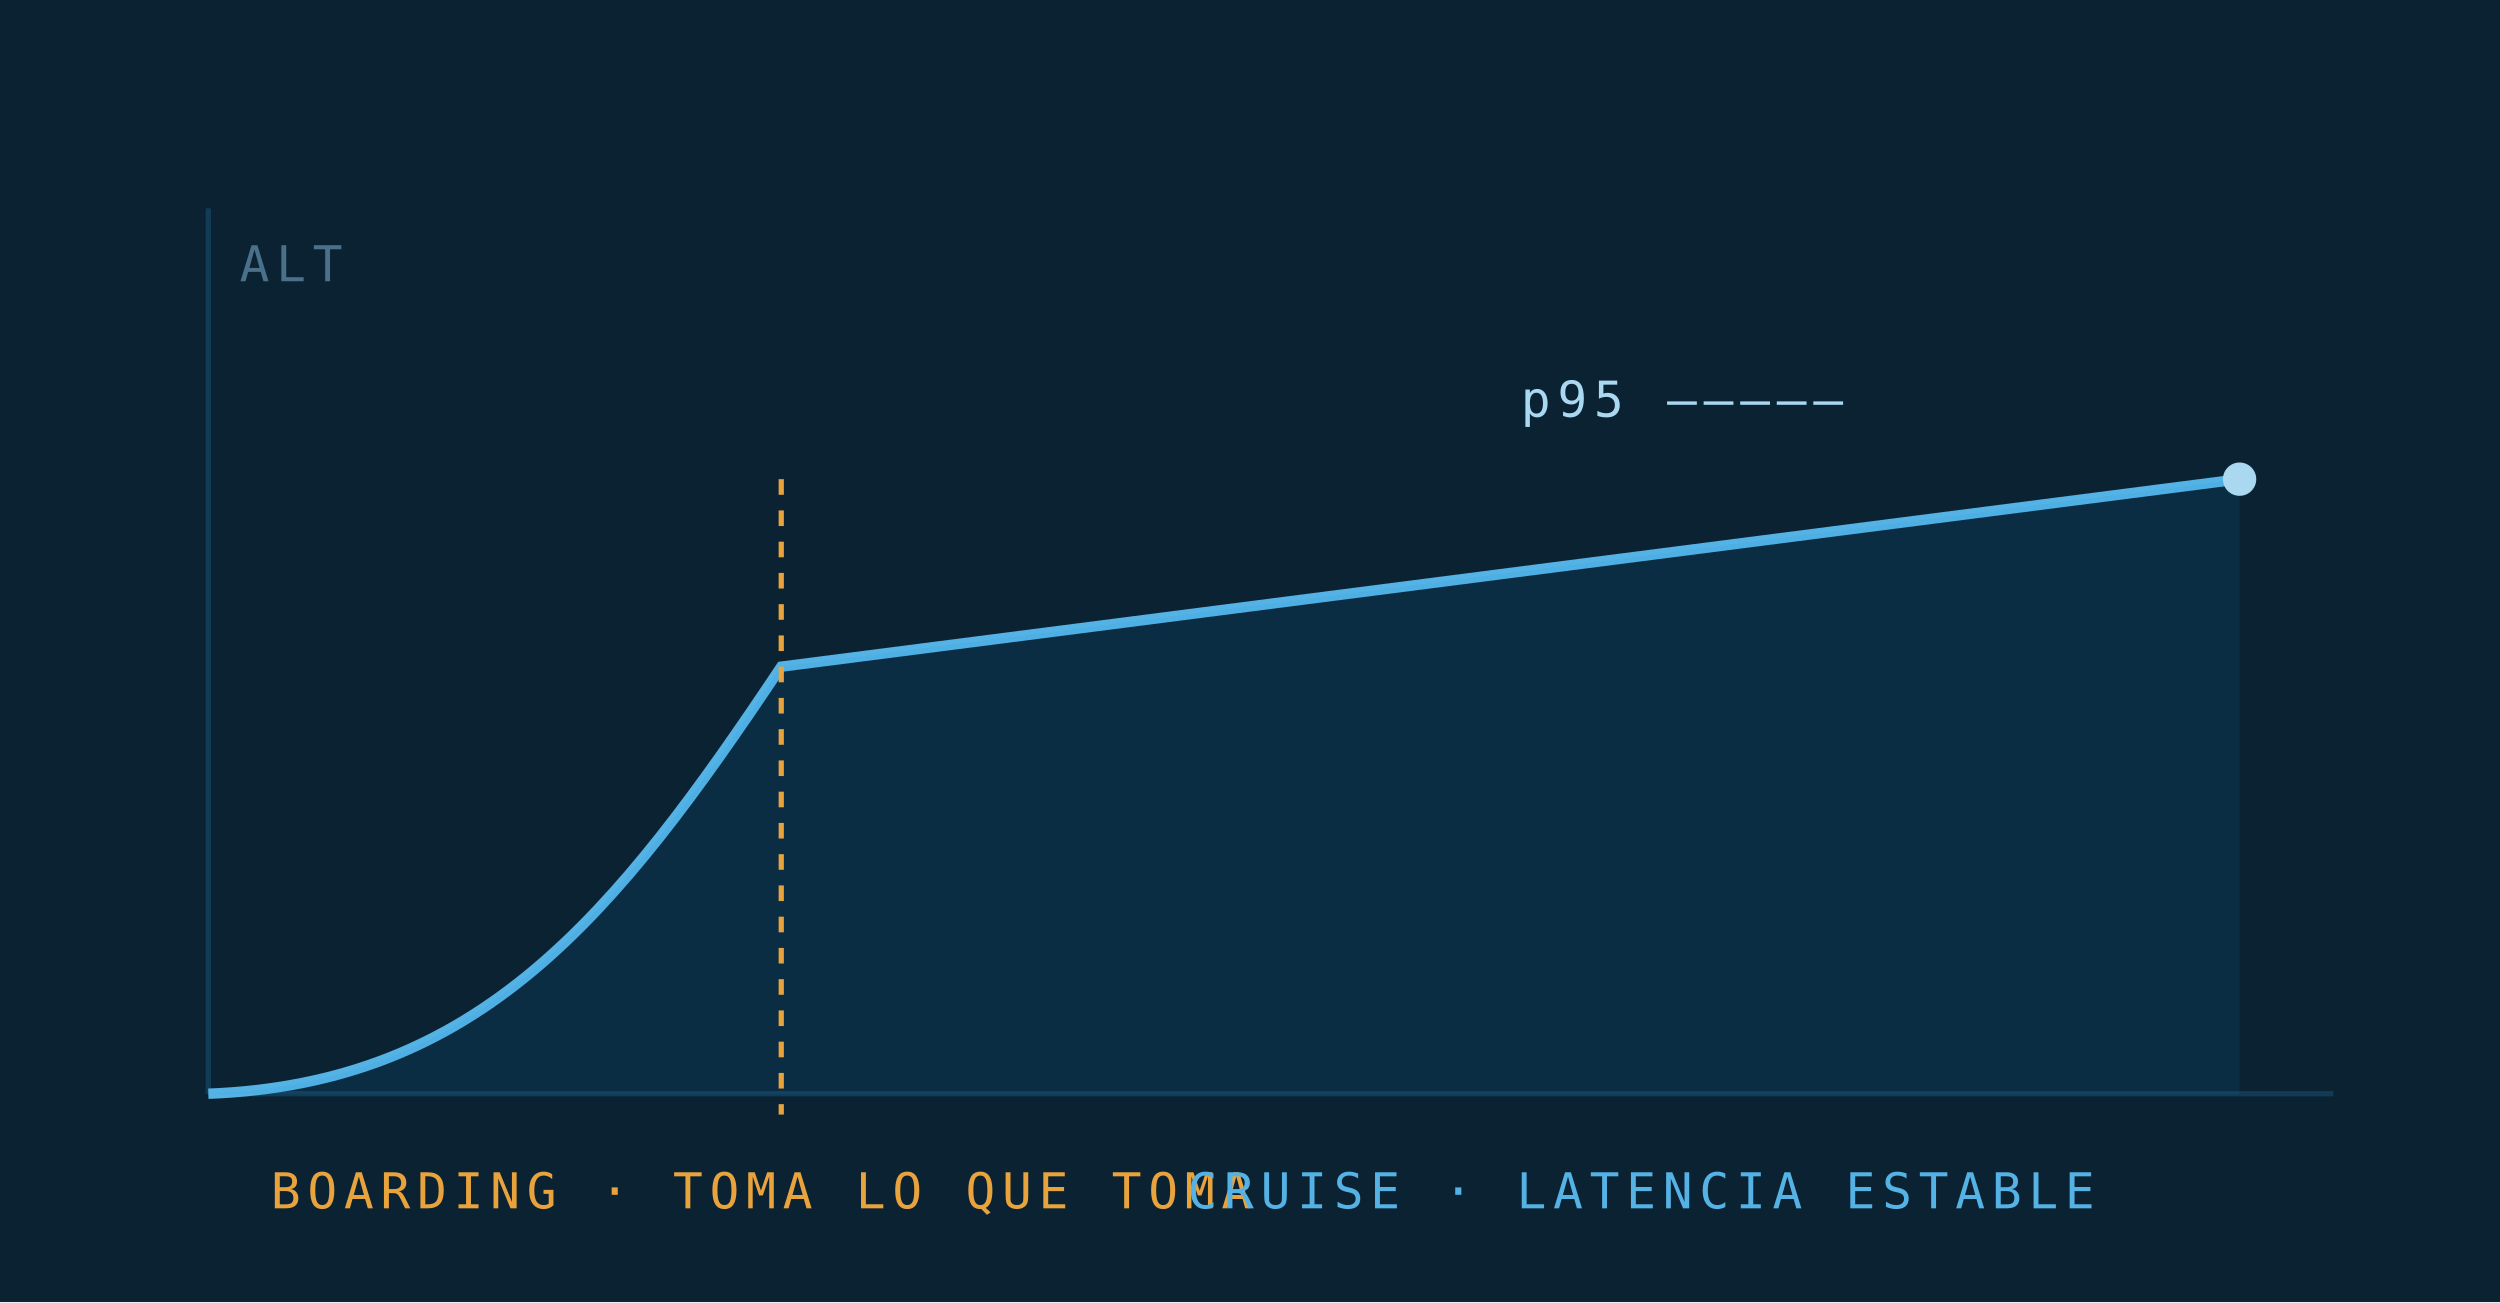
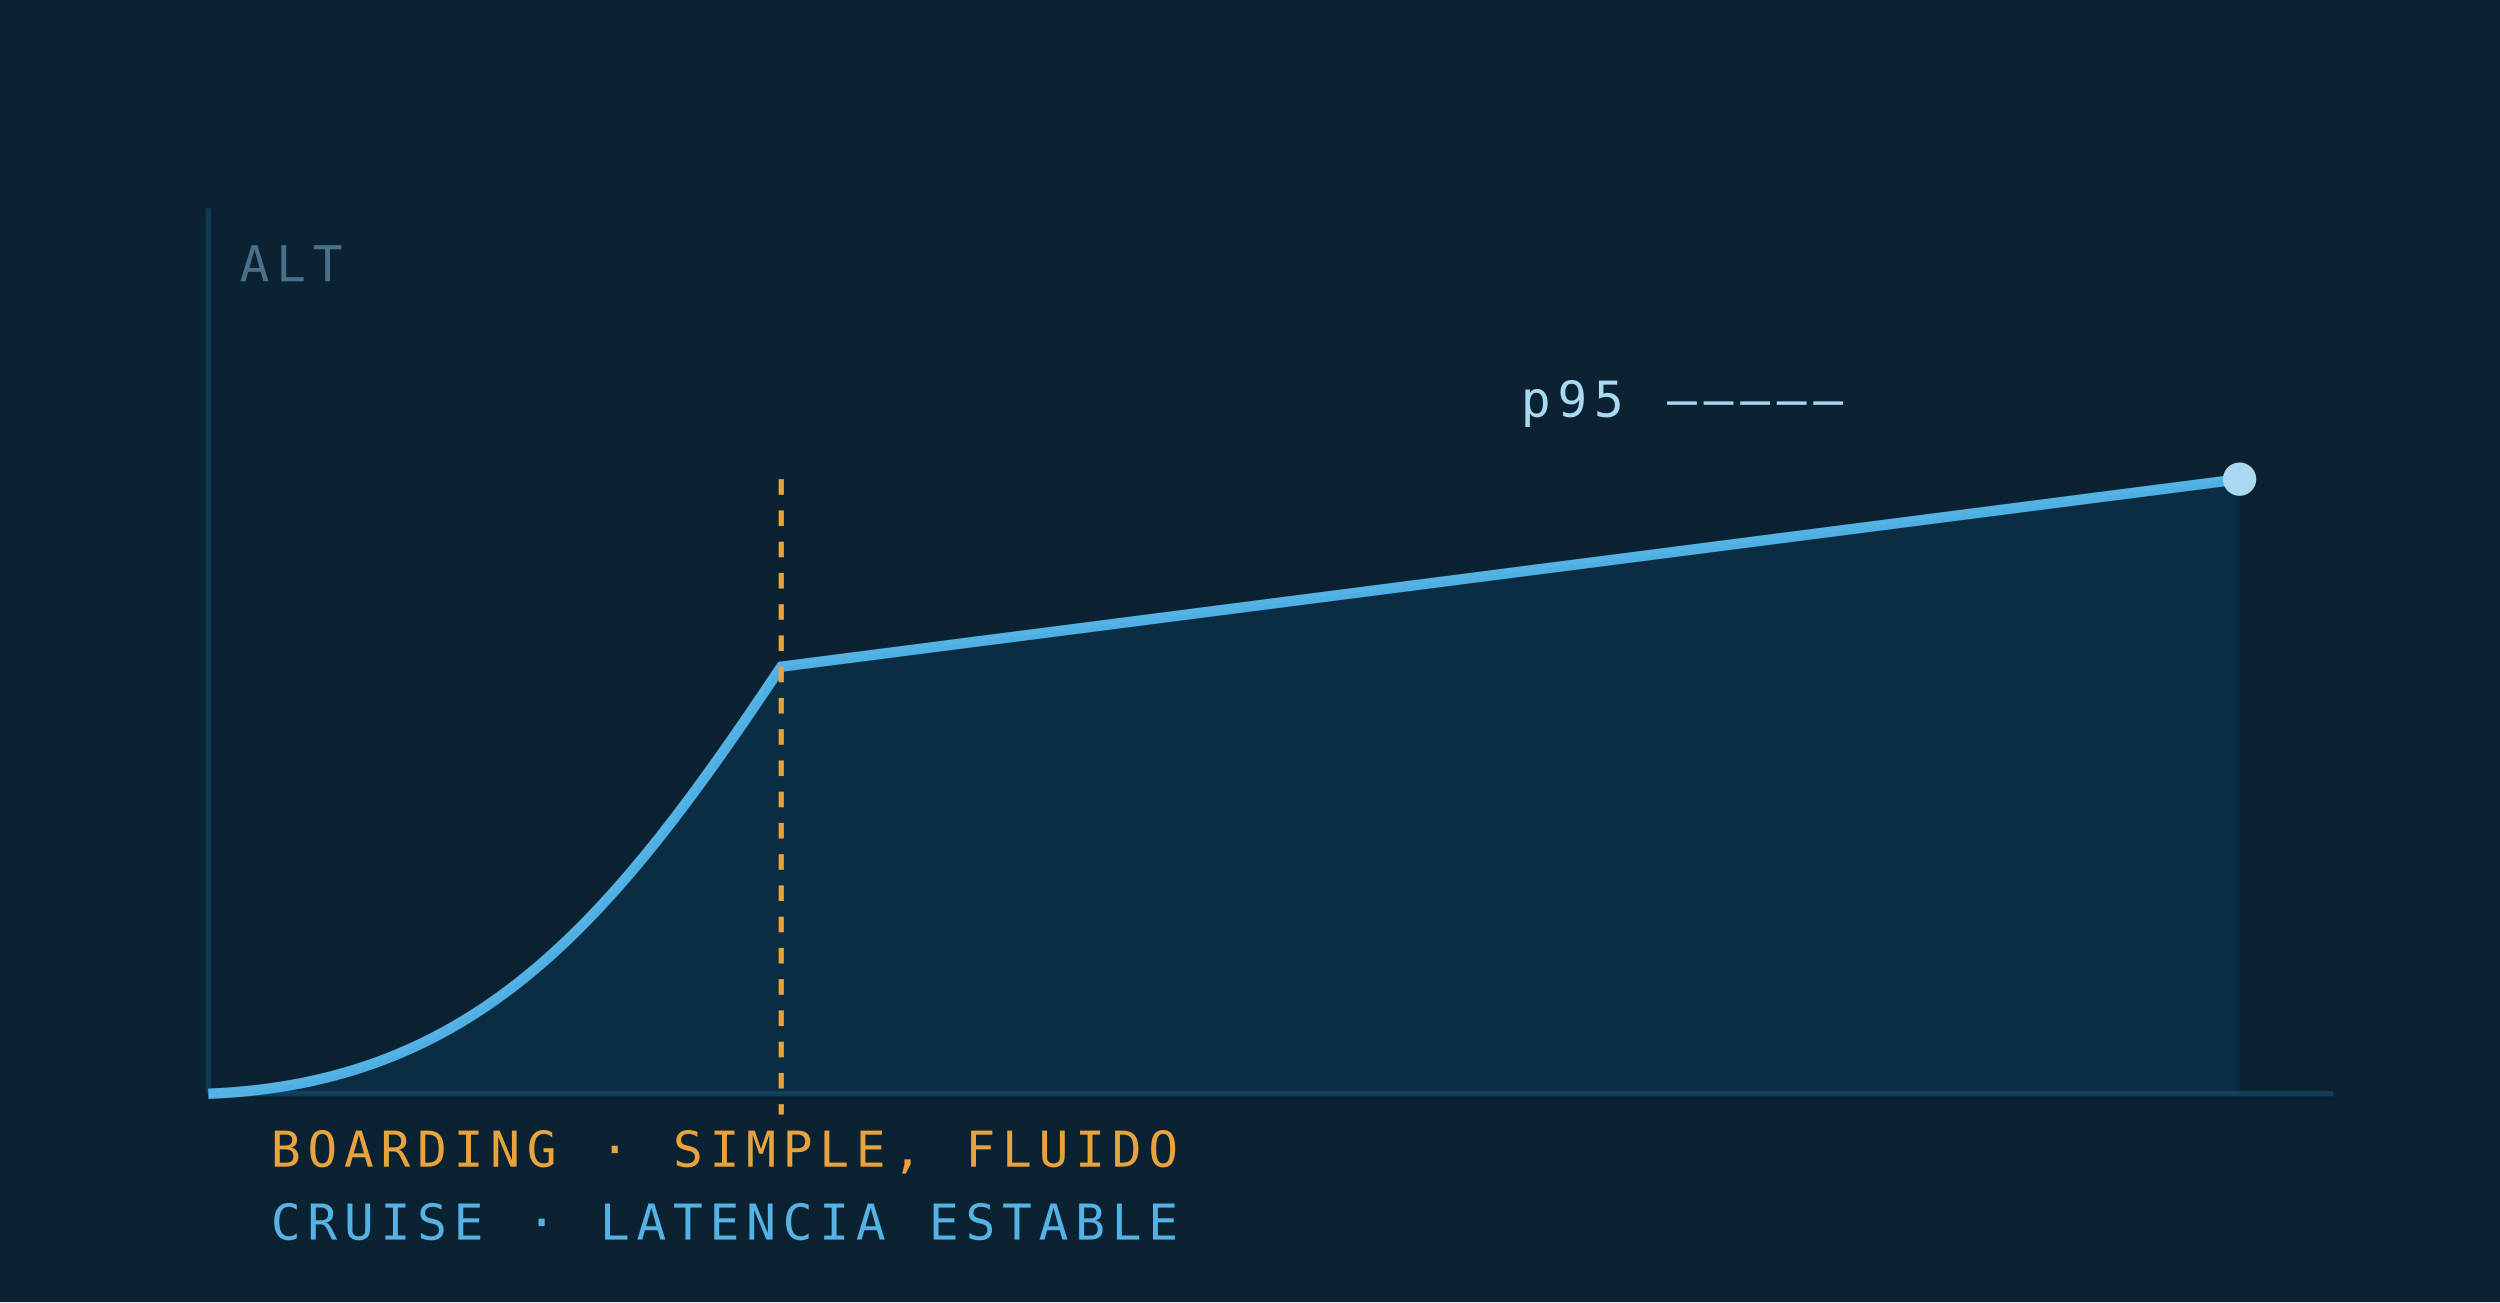
<svg xmlns="http://www.w3.org/2000/svg" viewBox="0 0 480 250" width="960" role="img" aria-label="Perfil de vuelo">
  <rect x="0" y="0" width="480" height="250" fill="#0b2233" />
  <g stroke="#123c56" stroke-width="1">
    <path d="M40 210 L448 210" />
    <path d="M40 40 L40 210" />
  </g>
  <path d="M40 210 C 92 208, 118 176, 150 128 L 430 92" fill="none" stroke="#55B2E4" stroke-width="2" />
  <path d="M40 210 C 92 208, 118 176, 150 128 L 430 92 L 430 210 L 40 210 Z" fill="#008BD6" opacity=".10" />
  <g stroke="#E8A33D" stroke-width="1" stroke-dasharray="3 3">
    <path d="M150 92 L150 214" />
  </g>
  <g font-family="ui-monospace,monospace" font-size="9.5" letter-spacing="1.3">
-     <text x="52" y="232" fill="#E8A33D">BOARDING · TOMA LO QUE TOMA</text>
-     <text x="228" y="232" fill="#55B2E4">CRUISE · LATENCIA ESTABLE</text>
+     <text x="52" y="224" fill="#E8A33D">BOARDING · SIMPLE, FLUIDO</text>
+     <text x="52" y="238" fill="#55B2E4">CRUISE · LATENCIA ESTABLE</text>
    <text x="292" y="80" fill="#AAD8F1">p95 —————</text>
    <text x="46" y="54" fill="#4a708a">ALT</text>
  </g>
  <g fill="#AAD8F1">
    <circle cx="430" cy="92" r="3.2" />
  </g>
</svg>
